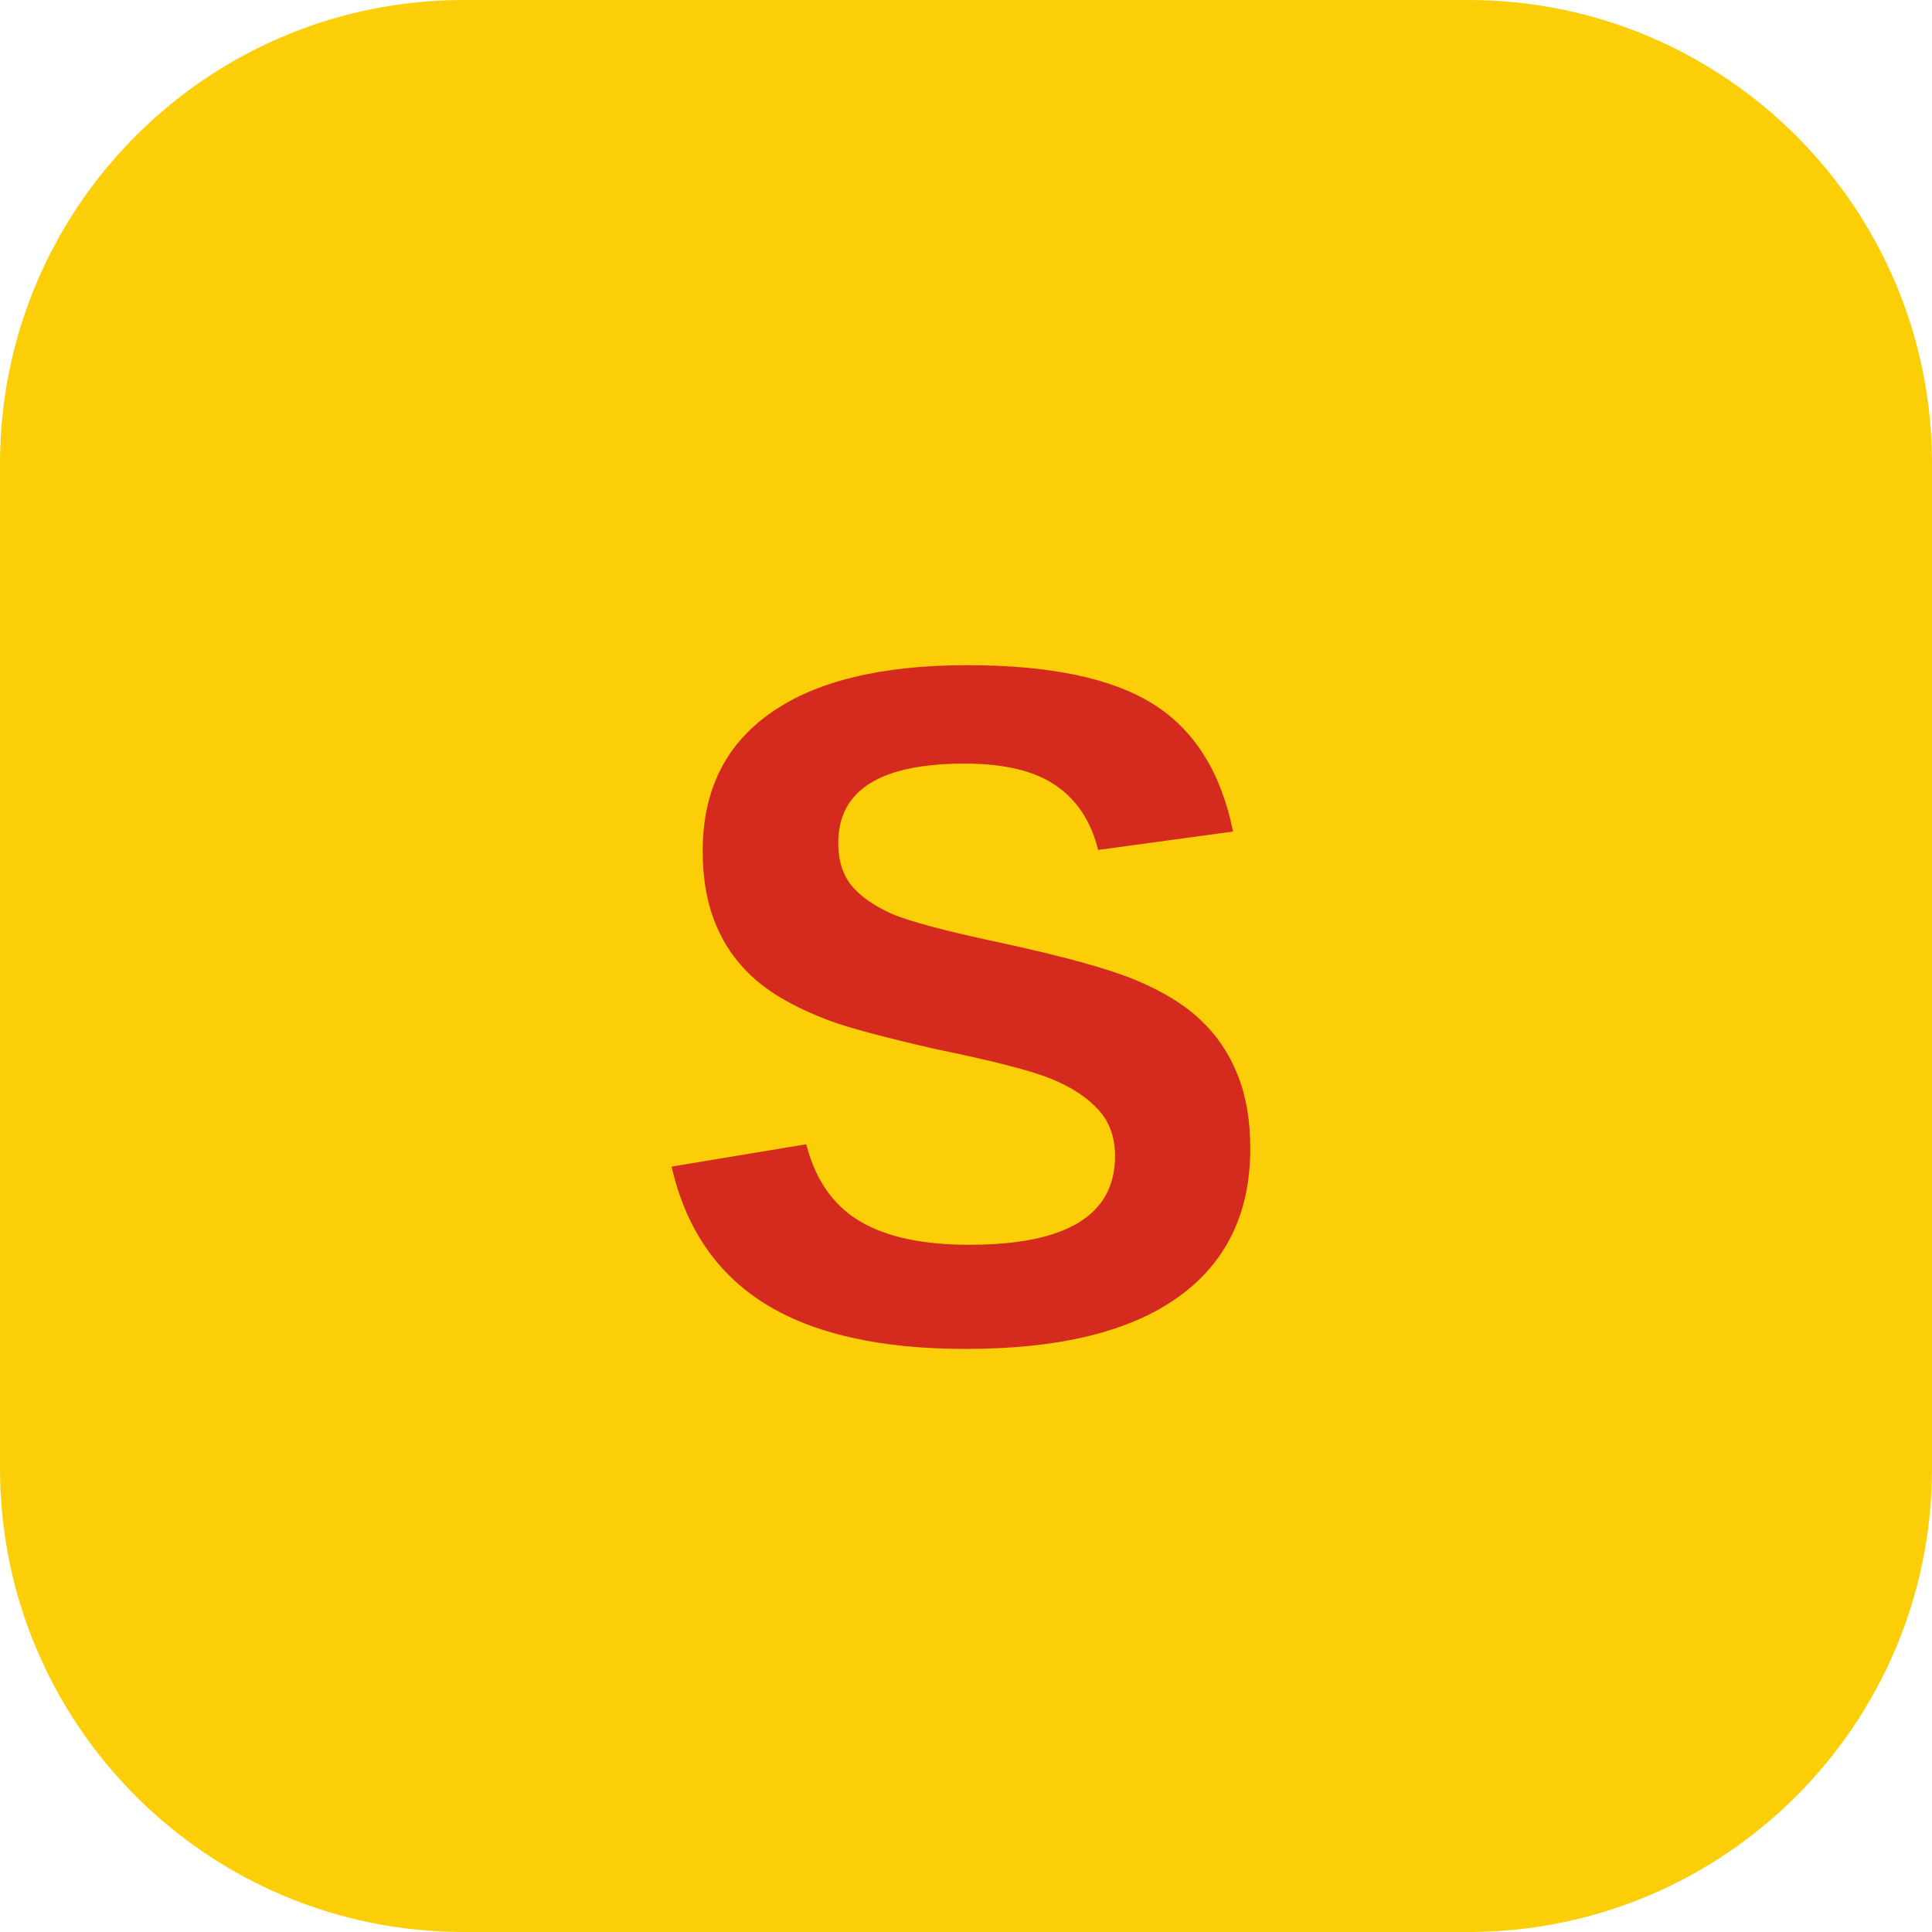
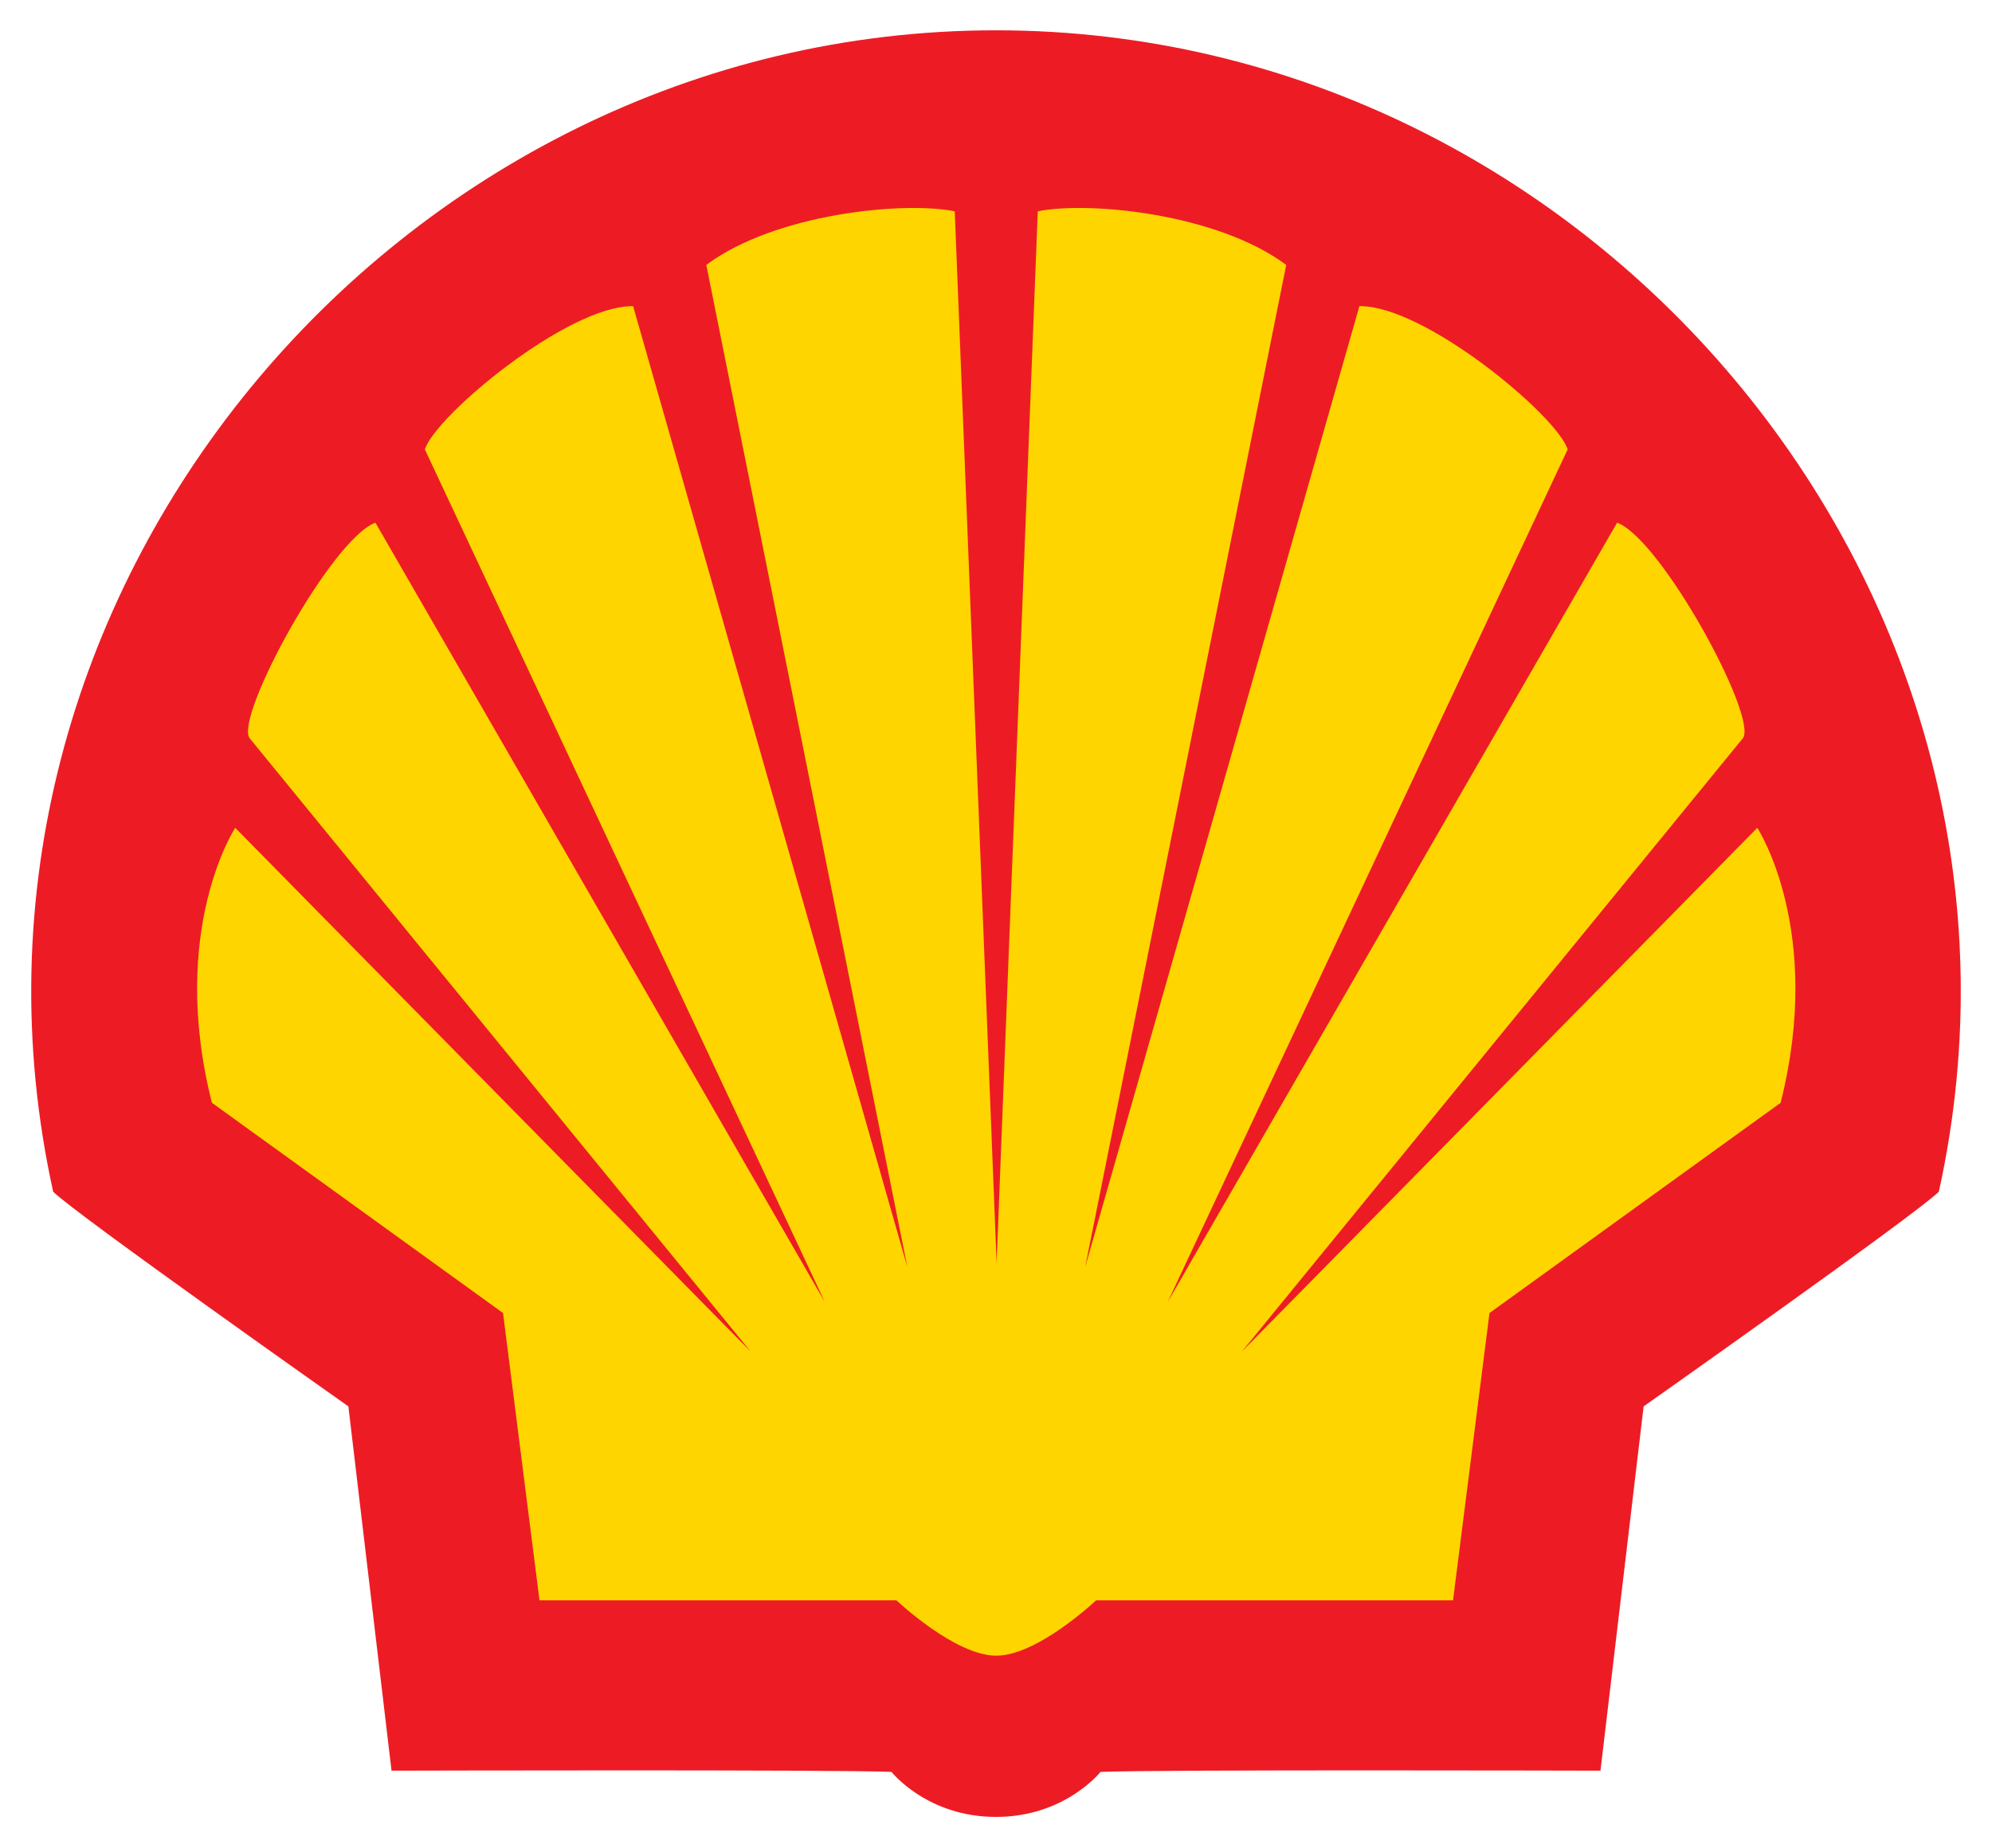
- <svg xmlns="http://www.w3.org/2000/svg" viewBox="0 0 100 100" role="img" aria-label="S">
-   <rect width="100" height="100" rx="24" fill="#FBCE07" />
-   <text x="50" y="52" font-family="'Segoe UI',Arial,Helvetica,sans-serif" font-size="50" font-weight="700" fill="#D52B1E" text-anchor="middle" dominant-baseline="central">S</text>
+ <svg xmlns="http://www.w3.org/2000/svg" version="1.0" width="577" height="535" id="Shell logotype">
+   <g style="display:inline" transform="translate(-66.53065,-189.1479)" id="Shell logotype">
+     <path d="M 355.025,715.371 C 335.036,715.371           324.762,702.335 324.762,702.335 C 308.333,701.621           179.94,701.978 179.94,701.978 L 167.44,596.469           C 167.44,596.469 88.36,540.728 81.932,534.3           C 43.972,362.094 181.178,197.925 355.031,197.925           C 528.884,197.925 666.089,362.094 628.13,534.3           C 621.701,540.728 542.621,596.469 542.621,596.469           L 530.121,701.978 C 530.121,701.978           401.728,701.621 385.299,702.335 C 385.299,702.335           375.025,715.371 355.025,715.371 z " style="fill:#ed1c24;fill-opacity:1;fill-rule:evenodd;stroke:none;stroke-width:1px;stroke-linecap:butt;stroke-linejoin:miter;stroke-opacity:1" id="Red part" />
+     <path d="M 355.211,554.911 L 343.08,250.35 C           328.449,247.364 291.125,250.947 271.12,265.876 L           329.345,556.106 C 329.345,556.106 249.92,277.82           249.92,277.82 C 230.88,277.587 192.459,309.78           189.605,319.324 L 305.457,566.258 C 305.457,566.258           175.272,340.524 175.272,340.524 C 162.433,345.301           134.365,396.957 138.844,402.959 C 138.844,402.959           283.959,580.59 283.959,580.59 L 134.664,428.906           C 134.664,428.906 115.256,458.467 127.912,508.537           L 212.241,569.435 L 222.799,652.635 L           326.189,652.635 C 326.189,652.635 343.104,668.669           355.106,668.669 C 367.107,668.669 384.022,652.635           384.022,652.635 L 487.413,652.635 L           497.97,569.435 L 582.299,508.537 C           594.955,458.467 575.547,428.906 575.547,428.906 L           426.252,580.59 C 426.252,580.59 571.367,402.959           571.367,402.959 C 575.846,396.957 547.778,345.301           534.939,340.524 C 534.939,340.524 404.754,566.258           404.754,566.258 L 520.607,319.324 C 517.753,309.78           479.332,277.587 460.291,277.82 C 460.291,277.82           380.866,556.106 380.866,556.106 L 439.092,265.876 C           419.086,250.947 381.762,247.364 367.131,250.35 L           355.211,554.911 z " style="fill:#ffd500;fill-opacity:1;fill-rule:evenodd;stroke:none;stroke-width:1px;stroke-linecap:butt;stroke-linejoin:miter;stroke-opacity:1" id="Yellow part" />
+   </g>
</svg>
